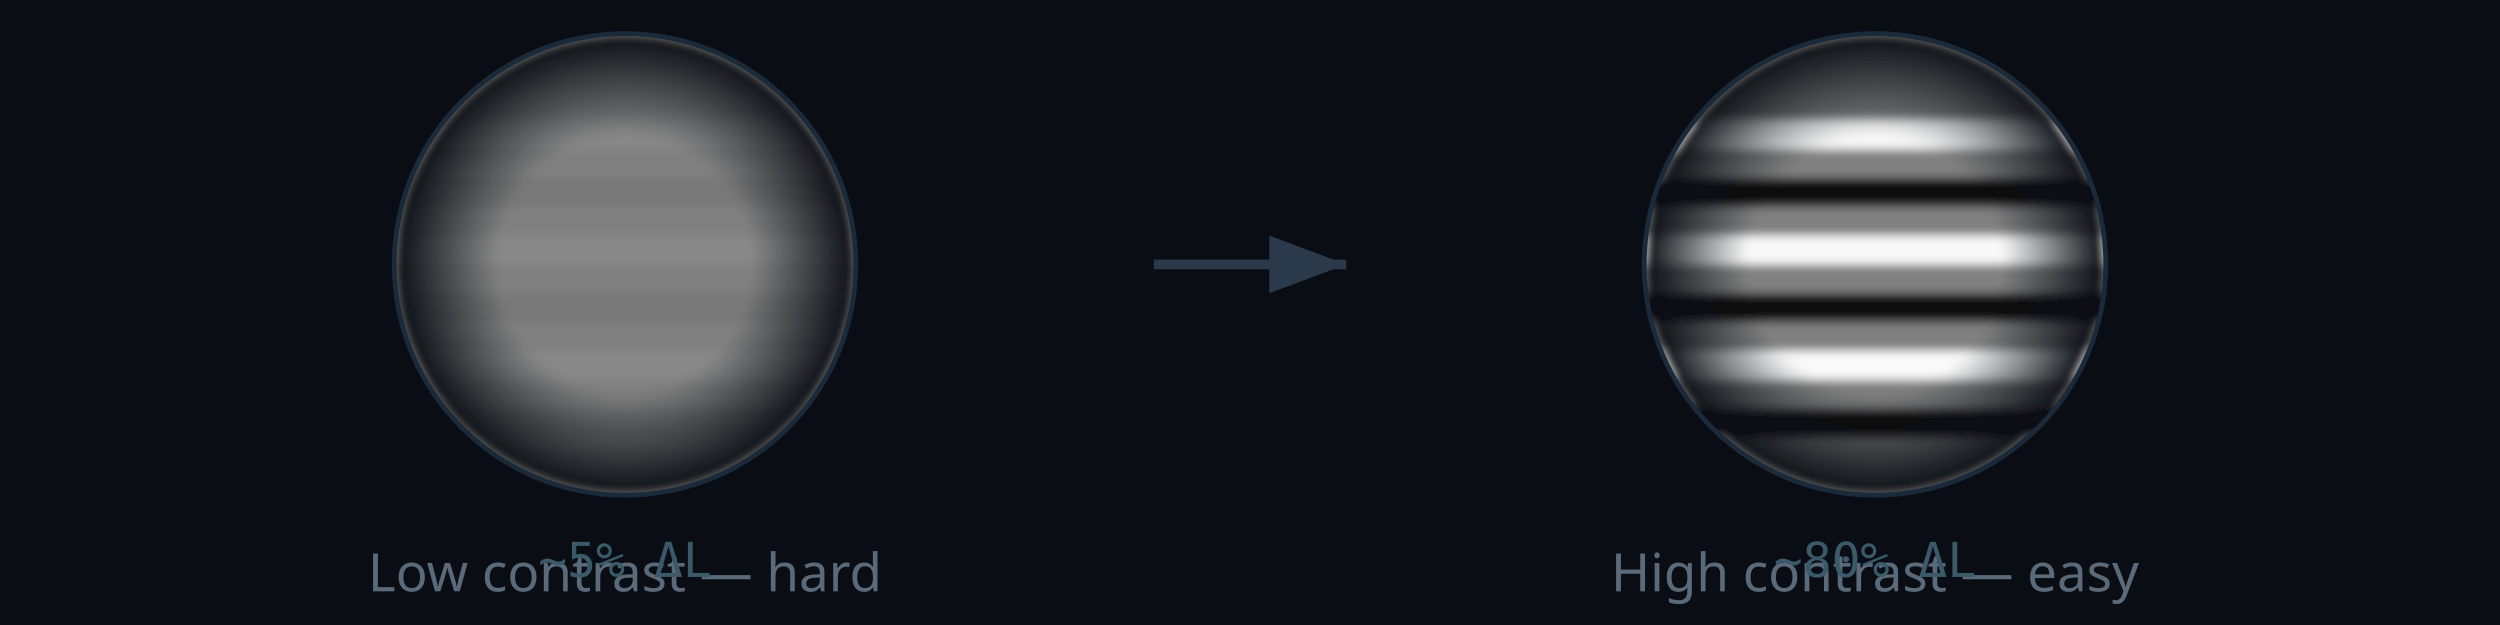
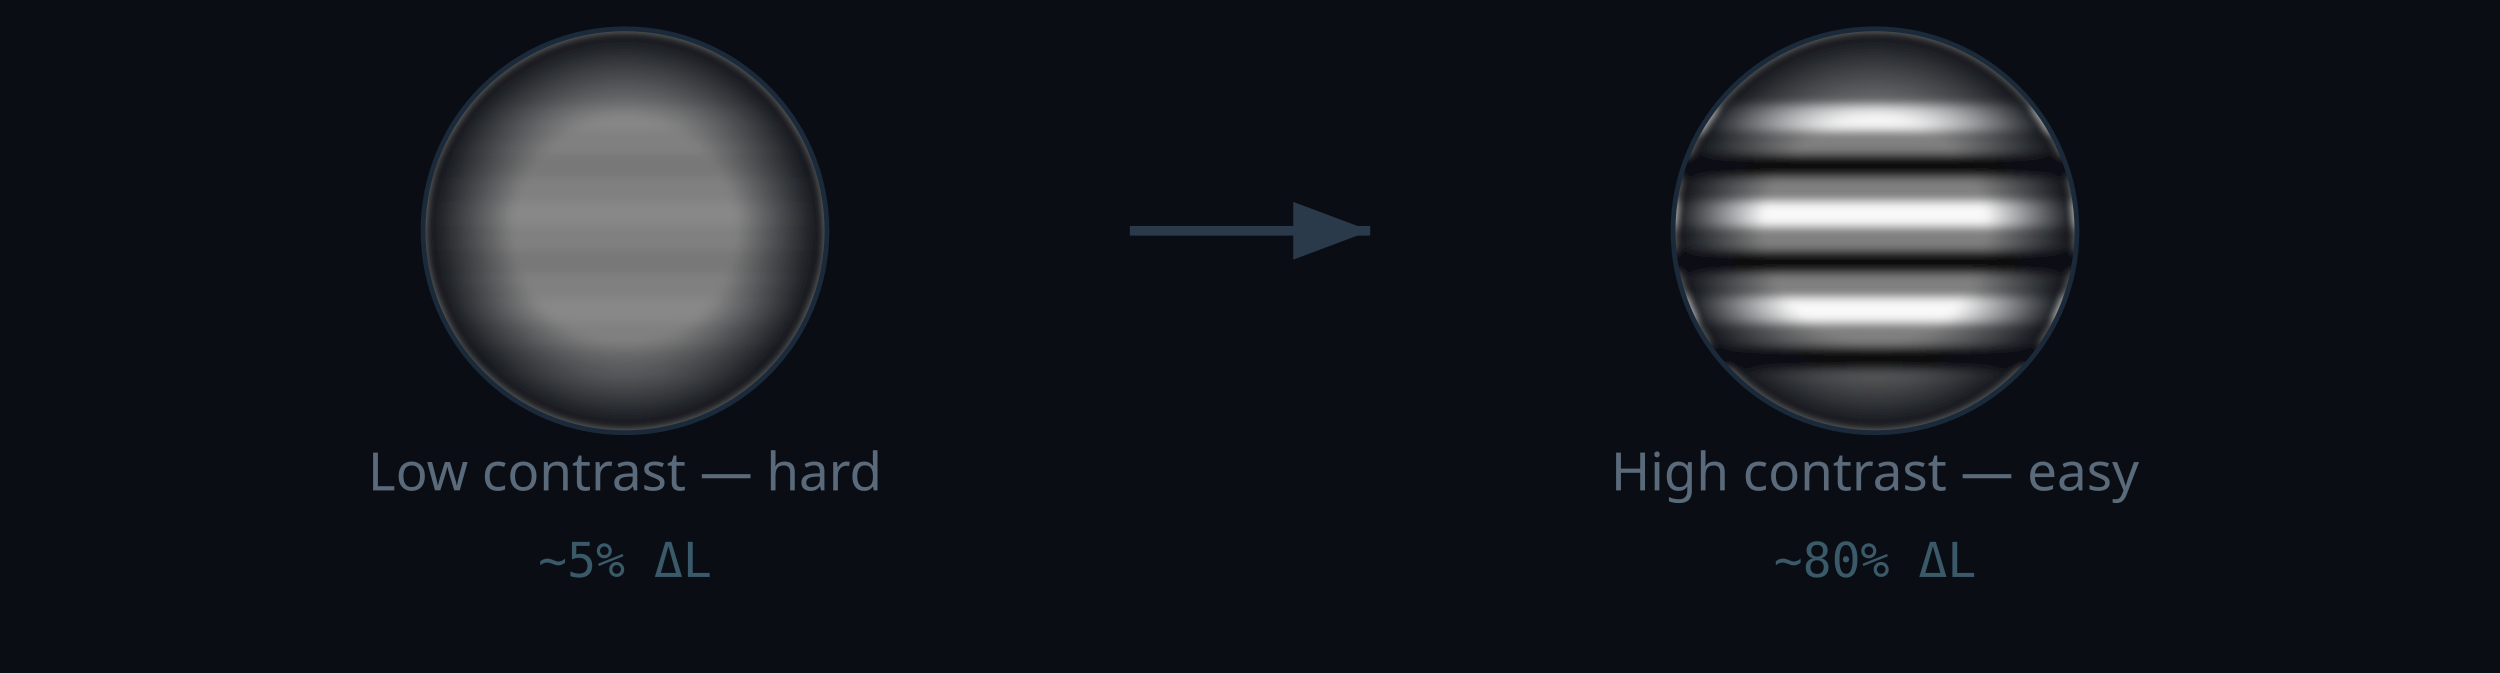
- <svg xmlns="http://www.w3.org/2000/svg" viewBox="0 0 520 130" width="520" height="130">
+ <svg xmlns="http://www.w3.org/2000/svg" viewBox="0 0 520 140" width="520" height="140">
  <defs>
    <filter id="blur2">
      <feGaussianBlur stdDeviation="1" />
    </filter>
  </defs>
-   <rect width="520" height="130" fill="#0a0e14" />
-   <g transform="translate(130, 55)">
+   <rect width="520" height="140" fill="#0a0e14" />
+   <g transform="translate(130, 48)">
    <clipPath id="lc">
-       <circle r="48" />
+       <circle r="42" />
    </clipPath>
    <g clip-path="url(#lc)" filter="url(#blur2)">
-       <rect x="-50" y="-50" width="100" height="100" fill="#808080" />
-       <rect x="-50" y="-30" width="100" height="6" fill="#8a8a8a" opacity="0.8" />
-       <rect x="-50" y="-18" width="100" height="6" fill="#767676" opacity="0.8" />
-       <rect x="-50" y="-6" width="100" height="6" fill="#8a8a8a" opacity="0.8" />
-       <rect x="-50" y="6" width="100" height="6" fill="#767676" opacity="0.8" />
-       <rect x="-50" y="18" width="100" height="6" fill="#8a8a8a" opacity="0.8" />
-       <rect x="-50" y="30" width="100" height="6" fill="#767676" opacity="0.8" />
+       <rect x="-44" y="-44" width="88" height="88" fill="#808080" />
+       <rect x="-44" y="-26" width="88" height="5" fill="#8a8a8a" opacity="0.8" />
+       <rect x="-44" y="-16" width="88" height="5" fill="#767676" opacity="0.8" />
+       <rect x="-44" y="-6" width="88" height="5" fill="#8a8a8a" opacity="0.8" />
+       <rect x="-44" y="4" width="88" height="5" fill="#767676" opacity="0.8" />
+       <rect x="-44" y="14" width="88" height="5" fill="#8a8a8a" opacity="0.8" />
+       <rect x="-44" y="24" width="88" height="5" fill="#767676" opacity="0.8" />
      <radialGradient id="gf-lc" cx="50%" cy="50%" r="50%">
        <stop offset="55%" stop-color="#0a0e14" stop-opacity="0" />
        <stop offset="100%" stop-color="#0a0e14" stop-opacity="1" />
      </radialGradient>
-       <circle r="48" fill="url(#gf-lc)" />
+       <circle r="42" fill="url(#gf-lc)" />
    </g>
-     <circle r="48" fill="none" stroke="#1a2a3a" stroke-width="1" />
-     <text y="68" text-anchor="middle" font-family="system-ui, sans-serif" font-size="11" fill="#5a6a7a">Low contrast — hard</text>
+     <circle r="42" fill="none" stroke="#1a2a3a" stroke-width="1" />
  </g>
-   <path d="M 240 55 L 280 55" stroke="#2a3a4a" stroke-width="2" fill="none" marker-end="url(#arrow)" />
+   <text x="130" y="102" text-anchor="middle" font-family="system-ui, sans-serif" font-size="11" fill="#5a6a7a">Low contrast — hard</text>
+   <text x="130" y="120" text-anchor="middle" font-family="monospace" font-size="10" fill="#3a5a6a">~5% ΔL</text>
+   <path d="M 235 48 L 285 48" stroke="#2a3a4a" stroke-width="2" fill="none" marker-end="url(#arrow)" />
  <defs>
    <marker id="arrow" markerWidth="8" markerHeight="6" refX="8" refY="3" orient="auto">
      <path d="M0,0 L8,3 L0,6" fill="#2a3a4a" />
    </marker>
  </defs>
-   <g transform="translate(390, 55)">
+   <g transform="translate(390, 48)">
    <clipPath id="hc">
-       <circle r="48" />
+       <circle r="42" />
    </clipPath>
    <g clip-path="url(#hc)" filter="url(#blur2)">
-       <rect x="-50" y="-50" width="100" height="100" fill="#808080" />
-       <rect x="-50" y="-30" width="100" height="6" fill="#ffffff" opacity="0.95" />
-       <rect x="-50" y="-18" width="100" height="6" fill="#0a0a0a" opacity="0.95" />
-       <rect x="-50" y="-6" width="100" height="6" fill="#ffffff" opacity="0.95" />
-       <rect x="-50" y="6" width="100" height="6" fill="#0a0a0a" opacity="0.95" />
-       <rect x="-50" y="18" width="100" height="6" fill="#ffffff" opacity="0.95" />
-       <rect x="-50" y="30" width="100" height="6" fill="#0a0a0a" opacity="0.95" />
+       <rect x="-44" y="-44" width="88" height="88" fill="#808080" />
+       <rect x="-44" y="-26" width="88" height="5" fill="#ffffff" opacity="0.95" />
+       <rect x="-44" y="-16" width="88" height="5" fill="#0a0a0a" opacity="0.95" />
+       <rect x="-44" y="-6" width="88" height="5" fill="#ffffff" opacity="0.95" />
+       <rect x="-44" y="4" width="88" height="5" fill="#0a0a0a" opacity="0.95" />
+       <rect x="-44" y="14" width="88" height="5" fill="#ffffff" opacity="0.95" />
+       <rect x="-44" y="24" width="88" height="5" fill="#0a0a0a" opacity="0.95" />
      <radialGradient id="gf-hc" cx="50%" cy="50%" r="50%">
        <stop offset="55%" stop-color="#0a0e14" stop-opacity="0" />
        <stop offset="100%" stop-color="#0a0e14" stop-opacity="1" />
      </radialGradient>
-       <circle r="48" fill="url(#gf-hc)" />
+       <circle r="42" fill="url(#gf-hc)" />
    </g>
-     <circle r="48" fill="none" stroke="#1a2a3a" stroke-width="1" />
-     <text y="68" text-anchor="middle" font-family="system-ui, sans-serif" font-size="11" fill="#5a6a7a">High contrast — easy</text>
+     <circle r="42" fill="none" stroke="#1a2a3a" stroke-width="1" />
  </g>
-   <text x="130" y="120" text-anchor="middle" font-family="monospace" font-size="10" fill="#3a5a6a">~5% ΔL</text>
+   <text x="390" y="102" text-anchor="middle" font-family="system-ui, sans-serif" font-size="11" fill="#5a6a7a">High contrast — easy</text>
  <text x="390" y="120" text-anchor="middle" font-family="monospace" font-size="10" fill="#3a5a6a">~80% ΔL</text>
</svg>
